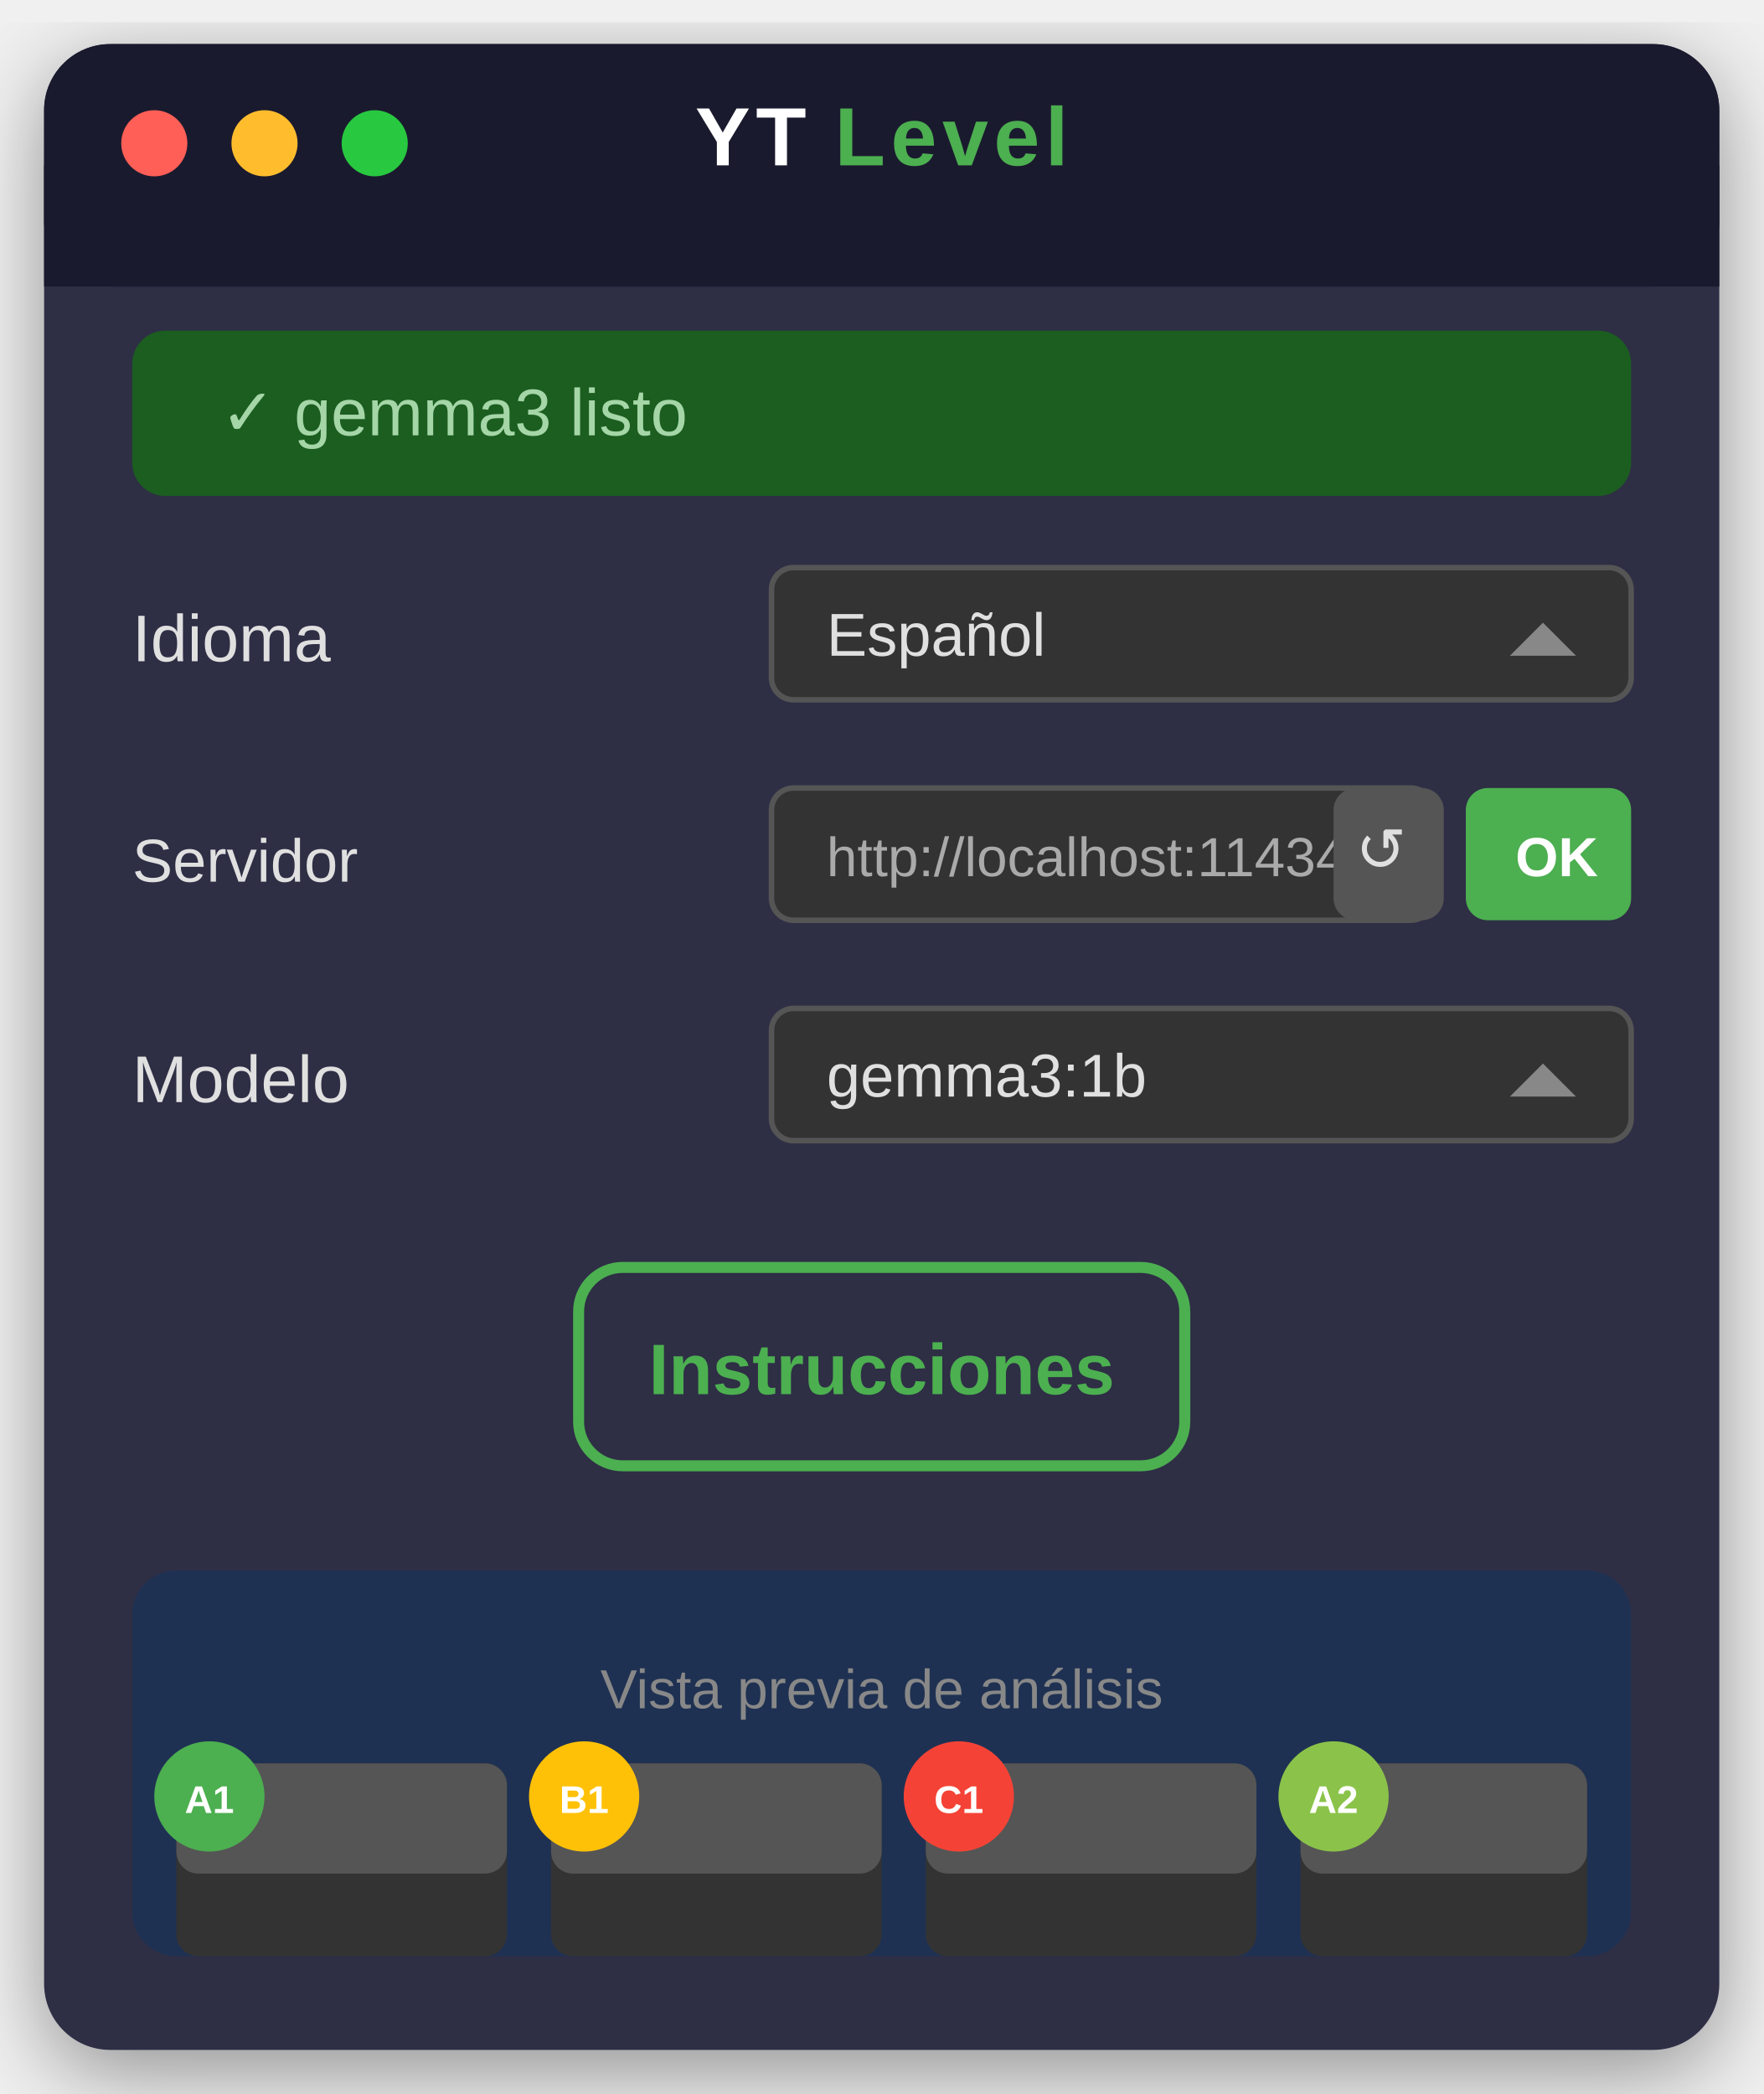
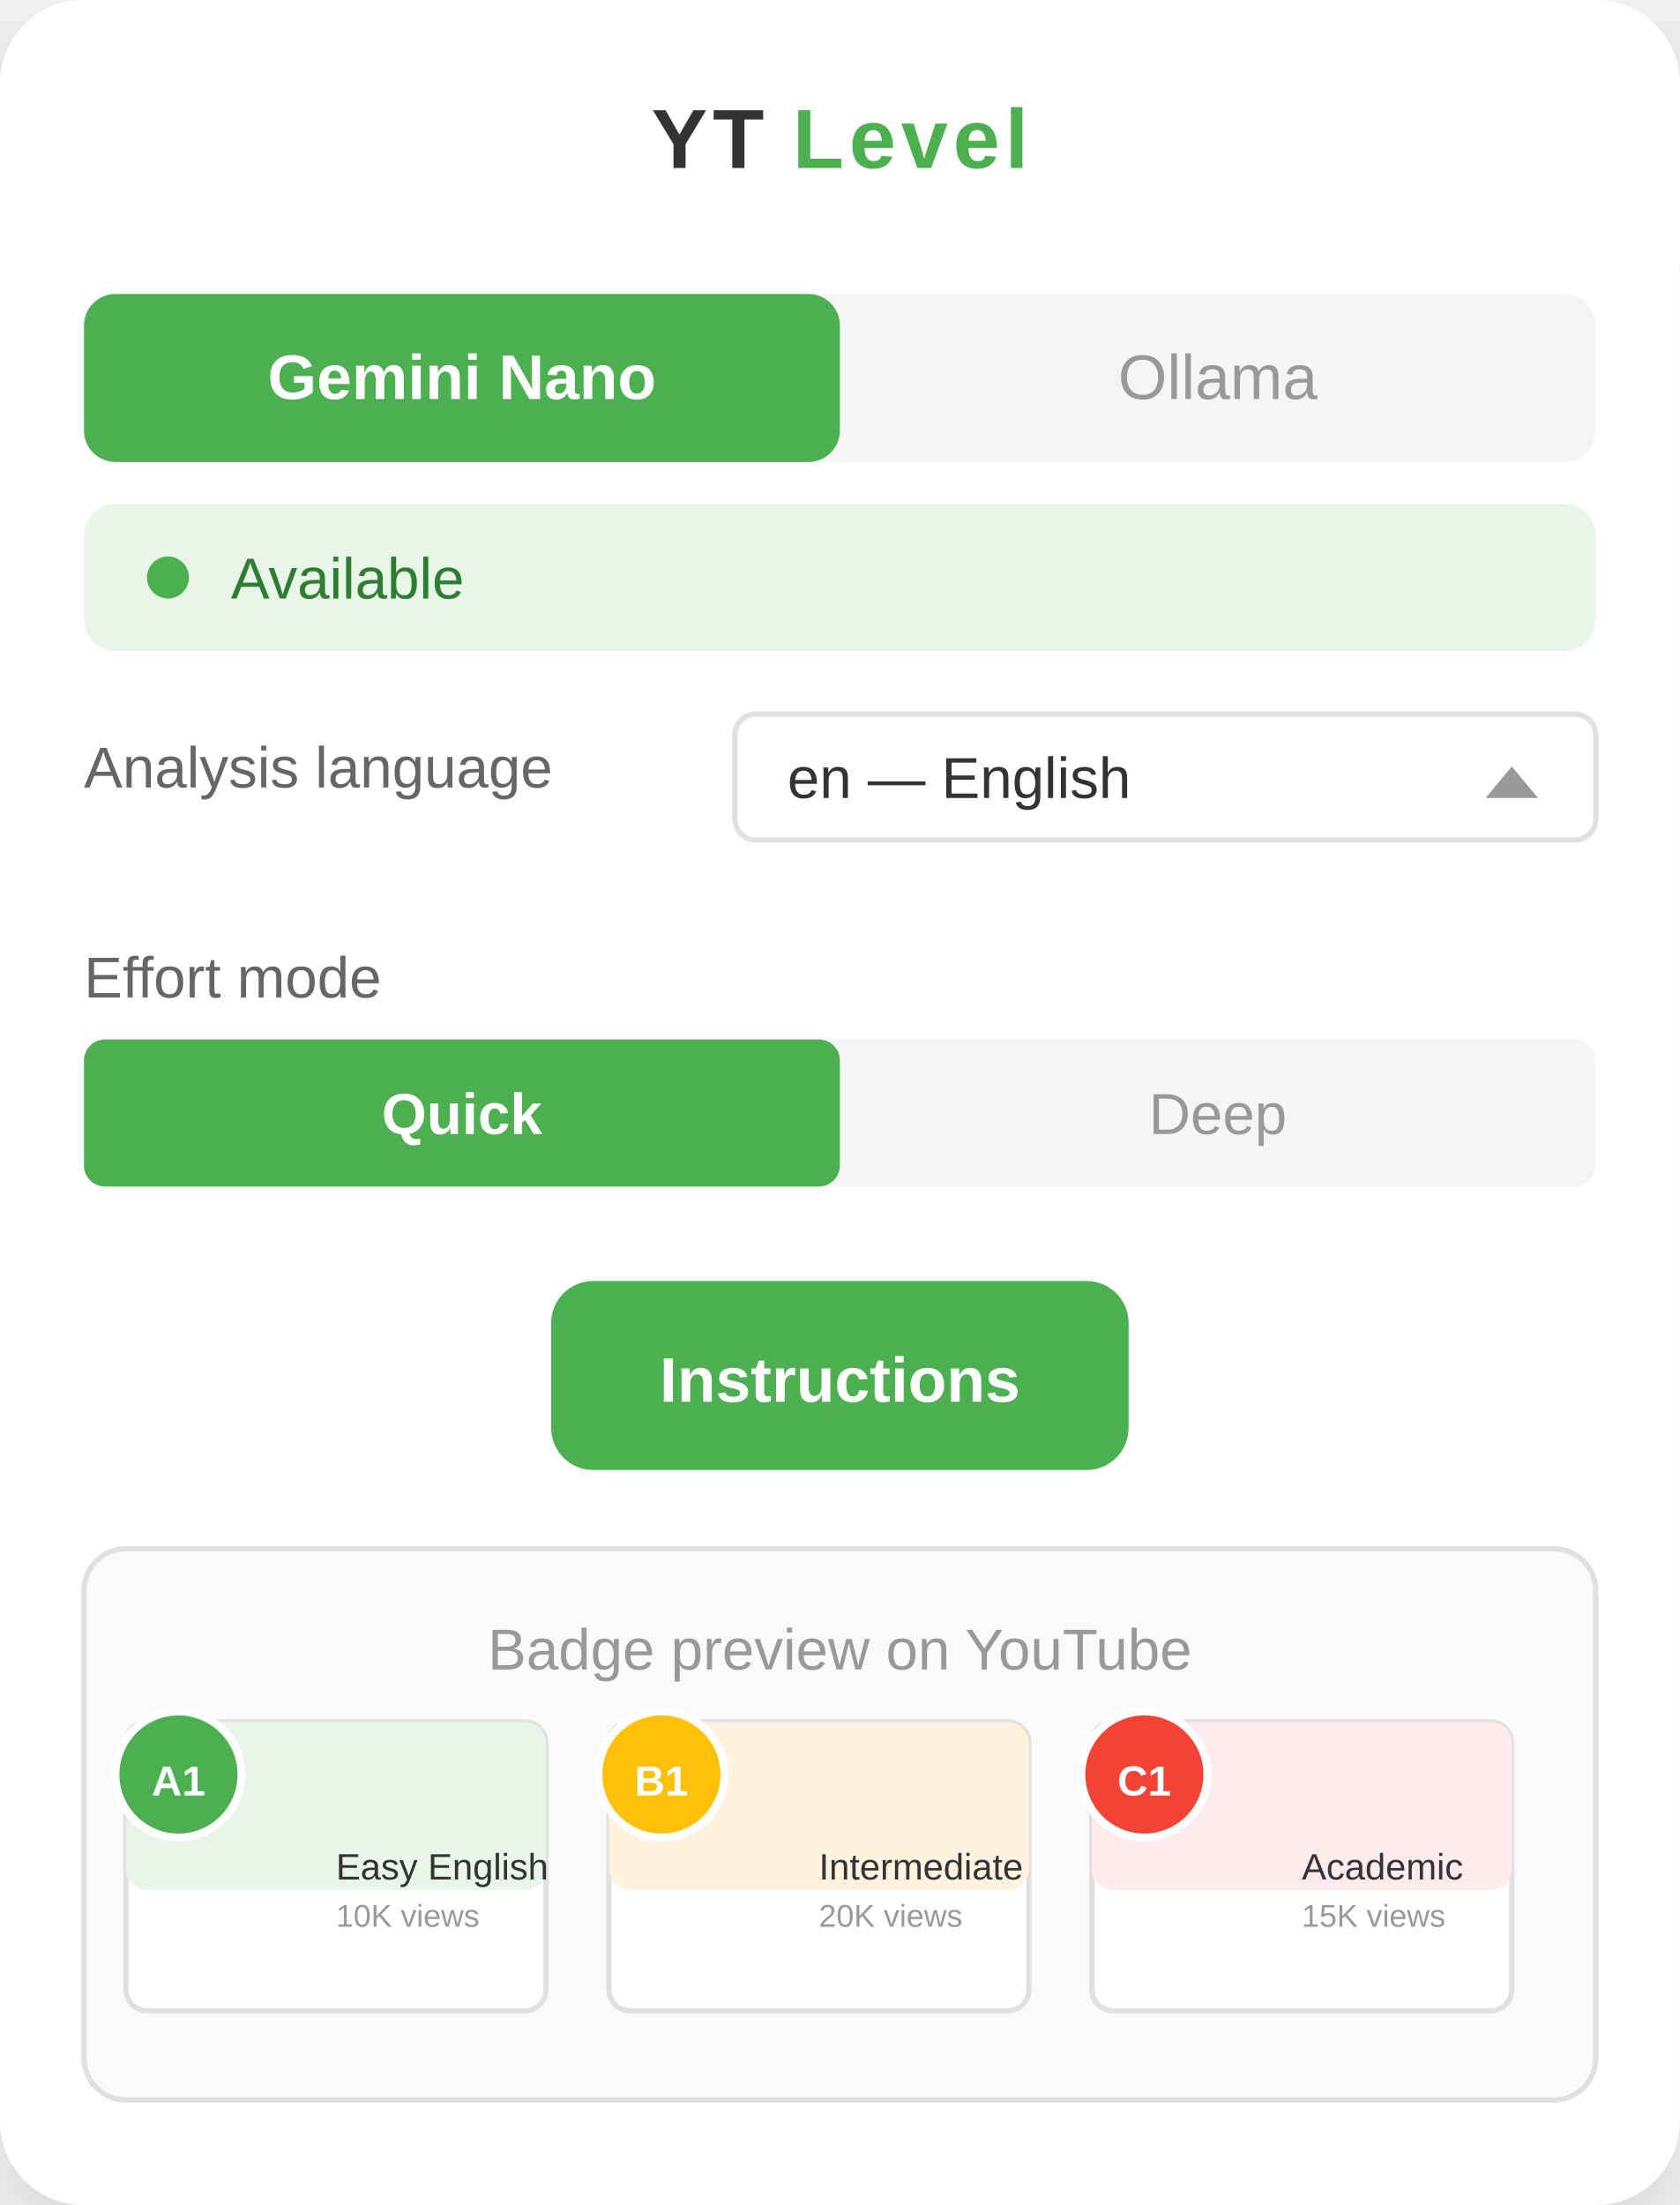
- <svg xmlns="http://www.w3.org/2000/svg" viewBox="0 0 320 380" width="640" height="760">
+ <svg xmlns="http://www.w3.org/2000/svg" viewBox="0 0 320 420" width="640" height="840">
  <defs>
    <filter id="shadow" x="-5%" y="-5%" width="110%" height="110%">
-       <feDropShadow dx="0" dy="4" stdDeviation="8" flood-color="#000" flood-opacity=".4" />
+       <feDropShadow dx="0" dy="4" stdDeviation="8" flood-color="#000" flood-opacity=".15" />
    </filter>
-     <linearGradient id="bg" x1="0" y1="0" x2="0" y2="1">
-       <stop offset="0%" stop-color="#1a1a2e" />
-       <stop offset="100%" stop-color="#16213e" />
-     </linearGradient>
  </defs>
-   <rect x="8" y="8" width="304" height="364" rx="12" fill="#2d2d44" filter="url(#shadow)" />
-   <rect x="0" y="0" width="320" height="380" rx="16" fill="none" />
-   <rect x="8" y="8" width="304" height="44" rx="12" fill="#1a1a2e" />
-   <rect x="8" y="30" width="304" height="22" fill="#1a1a2e" />
-   <circle cx="28" cy="26" r="6" fill="#ff5f57" />
-   <circle cx="48" cy="26" r="6" fill="#ffbd2e" />
-   <circle cx="68" cy="26" r="6" fill="#28c840" />
-   <text x="160" y="30" text-anchor="middle" fill="#fff" font-family="Arial" font-size="15" font-weight="bold" letter-spacing="1">
+   <rect x="0" y="0" width="320" height="420" rx="16" fill="#fff" filter="url(#shadow)" />
+   <rect x="0" y="0" width="320" height="50" rx="16" fill="#fff" />
+   <rect x="0" y="30" width="320" height="20" fill="#fff" />
+   <text x="160" y="32" text-anchor="middle" fill="#333" font-family="Arial" font-size="16" font-weight="bold" letter-spacing="1">
    YT <tspan fill="#4CAF50">Level</tspan>
  </text>
-   <rect x="24" y="60" width="272" height="30" rx="6" fill="#1b5e20" />
-   <text x="40" y="79" fill="#a5d6a7" font-family="Arial" font-size="12">✓ gemma3 listo</text>
-   <rect x="24" y="100" width="272" height="32" rx="4" fill="none" />
-   <text x="24" y="120" fill="#e0e0e0" font-family="Arial" font-size="12">Idioma</text>
-   <rect x="140" y="103" width="156" height="24" rx="4" fill="#333" stroke="#555" stroke-width="1" />
-   <text x="150" y="119" fill="#e0e0e0" font-family="Arial" font-size="11">Español</text>
-   <polygon points="280,113 286,119 274,119" fill="#888" />
-   <rect x="24" y="140" width="272" height="32" rx="4" fill="none" />
-   <text x="24" y="160" fill="#e0e0e0" font-family="Arial" font-size="11">Servidor</text>
-   <rect x="140" y="143" width="120" height="24" rx="4" fill="#333" stroke="#555" stroke-width="1" />
-   <text x="150" y="159" fill="#aaa" font-family="Arial" font-size="10">http://localhost:11434</text>
-   <rect x="266" y="143" width="30" height="24" rx="4" fill="#4CAF50" />
-   <text x="275" y="159" fill="#fff" font-family="Arial" font-size="10" font-weight="bold">OK</text>
-   <rect x="242" y="143" width="20" height="24" rx="4" fill="#555" />
-   <text x="246" y="158" fill="#e0e0e0" font-family="Arial" font-size="11">↺</text>
-   <rect x="24" y="180" width="272" height="32" rx="4" fill="none" />
-   <text x="24" y="200" fill="#e0e0e0" font-family="Arial" font-size="12">Modelo</text>
-   <rect x="140" y="183" width="156" height="24" rx="4" fill="#333" stroke="#555" stroke-width="1" />
-   <text x="150" y="199" fill="#e0e0e0" font-family="Arial" font-size="11">gemma3:1b</text>
-   <polygon points="280,193 286,199 274,199" fill="#888" />
-   <rect x="105" y="230" width="110" height="36" rx="8" fill="none" stroke="#4CAF50" stroke-width="2" />
-   <text x="160" y="253" text-anchor="middle" fill="#4CAF50" font-family="Arial" font-size="13" font-weight="bold">Instrucciones</text>
-   <rect x="24" y="285" width="272" height="70" rx="8" fill="#0f3460" opacity=".5" />
-   <text x="160" y="310" text-anchor="middle" fill="#888" font-family="Arial" font-size="10">Vista previa de análisis</text>
-   <rect x="32" y="320" width="60" height="35" rx="4" fill="#333" />
-   <rect x="32" y="320" width="60" height="20" rx="4" fill="#555" />
-   <circle cx="38" cy="326" r="10" fill="#4CAF50" />
-   <text x="38" y="329" text-anchor="middle" fill="#fff" font-family="Arial" font-size="7" font-weight="bold">A1</text>
-   <rect x="100" y="320" width="60" height="35" rx="4" fill="#333" />
-   <rect x="100" y="320" width="60" height="20" rx="4" fill="#555" />
-   <circle cx="106" cy="326" r="10" fill="#FFC107" />
-   <text x="106" y="329" text-anchor="middle" fill="#fff" font-family="Arial" font-size="7" font-weight="bold">B1</text>
-   <rect x="168" y="320" width="60" height="35" rx="4" fill="#333" />
-   <rect x="168" y="320" width="60" height="20" rx="4" fill="#555" />
-   <circle cx="174" cy="326" r="10" fill="#F44336" />
-   <text x="174" y="329" text-anchor="middle" fill="#fff" font-family="Arial" font-size="7" font-weight="bold">C1</text>
-   <rect x="236" y="320" width="52" height="35" rx="4" fill="#333" />
-   <rect x="236" y="320" width="52" height="20" rx="4" fill="#555" />
-   <circle cx="242" cy="326" r="10" fill="#8BC34A" />
-   <text x="242" y="329" text-anchor="middle" fill="#fff" font-family="Arial" font-size="7" font-weight="bold">A2</text>
+   <rect x="16" y="56" width="288" height="32" rx="6" fill="#f5f5f5" />
+   <rect x="16" y="56" width="144" height="32" rx="6" fill="#4CAF50" />
+   <text x="88" y="76" text-anchor="middle" fill="#fff" font-family="Arial" font-size="12" font-weight="bold">Gemini Nano</text>
+   <text x="232" y="76" text-anchor="middle" fill="#999" font-family="Arial" font-size="12">Ollama</text>
+   <rect x="16" y="96" width="288" height="28" rx="6" fill="#e8f5e9" />
+   <circle cx="32" cy="110" r="4" fill="#4CAF50" />
+   <text x="44" y="114" fill="#2e7d32" font-family="Arial" font-size="11">Available</text>
+   <text x="16" y="150" fill="#666" font-family="Arial" font-size="11">Analysis language</text>
+   <rect x="140" y="136" width="164" height="24" rx="4" fill="#fff" stroke="#e0e0e0" stroke-width="1" />
+   <text x="150" y="152" fill="#333" font-family="Arial" font-size="11">en — English</text>
+   <polygon points="288,146 293,152 283,152" fill="#999" />
+   <text x="16" y="190" fill="#666" font-family="Arial" font-size="11">Effort mode</text>
+   <rect x="16" y="198" width="288" height="28" rx="4" fill="#f5f5f5" />
+   <rect x="16" y="198" width="144" height="28" rx="4" fill="#4CAF50" />
+   <text x="88" y="216" text-anchor="middle" fill="#fff" font-family="Arial" font-size="11" font-weight="bold">Quick</text>
+   <text x="232" y="216" text-anchor="middle" fill="#999" font-family="Arial" font-size="11">Deep</text>
+   <rect x="105" y="244" width="110" height="36" rx="8" fill="#4CAF50" />
+   <text x="160" y="267" text-anchor="middle" fill="#fff" font-family="Arial" font-size="12" font-weight="bold">Instructions</text>
+   <rect x="16" y="295" width="288" height="105" rx="8" fill="#fafafa" stroke="#e0e0e0" stroke-width="1" />
+   <text x="160" y="318" text-anchor="middle" fill="#999" font-family="Arial" font-size="11">Badge preview on YouTube</text>
+   <rect x="24" y="328" width="80" height="55" rx="4" fill="#fff" stroke="#e0e0e0" stroke-width="1" />
+   <rect x="24" y="328" width="80" height="32" rx="4" fill="#e8f5e9" />
+   <circle cx="34" cy="338" r="12" fill="#4CAF50" stroke="#fff" stroke-width="1.5" />
+   <text x="34" y="342" text-anchor="middle" fill="#fff" font-family="Arial" font-size="8" font-weight="bold">A1</text>
+   <text x="64" y="358" fill="#333" font-family="Arial" font-size="7">Easy English</text>
+   <text x="64" y="367" fill="#999" font-family="Arial" font-size="6">10K views</text>
+   <rect x="116" y="328" width="80" height="55" rx="4" fill="#fff" stroke="#e0e0e0" stroke-width="1" />
+   <rect x="116" y="328" width="80" height="32" rx="4" fill="#fff3e0" />
+   <circle cx="126" cy="338" r="12" fill="#FFC107" stroke="#fff" stroke-width="1.5" />
+   <text x="126" y="342" text-anchor="middle" fill="#fff" font-family="Arial" font-size="8" font-weight="bold">B1</text>
+   <text x="156" y="358" fill="#333" font-family="Arial" font-size="7">Intermediate</text>
+   <text x="156" y="367" fill="#999" font-family="Arial" font-size="6">20K views</text>
+   <rect x="208" y="328" width="80" height="55" rx="4" fill="#fff" stroke="#e0e0e0" stroke-width="1" />
+   <rect x="208" y="328" width="80" height="32" rx="4" fill="#ffebee" />
+   <circle cx="218" cy="338" r="12" fill="#F44336" stroke="#fff" stroke-width="1.5" />
+   <text x="218" y="342" text-anchor="middle" fill="#fff" font-family="Arial" font-size="8" font-weight="bold">C1</text>
+   <text x="248" y="358" fill="#333" font-family="Arial" font-size="7">Academic</text>
+   <text x="248" y="367" fill="#999" font-family="Arial" font-size="6">15K views</text>
</svg>
